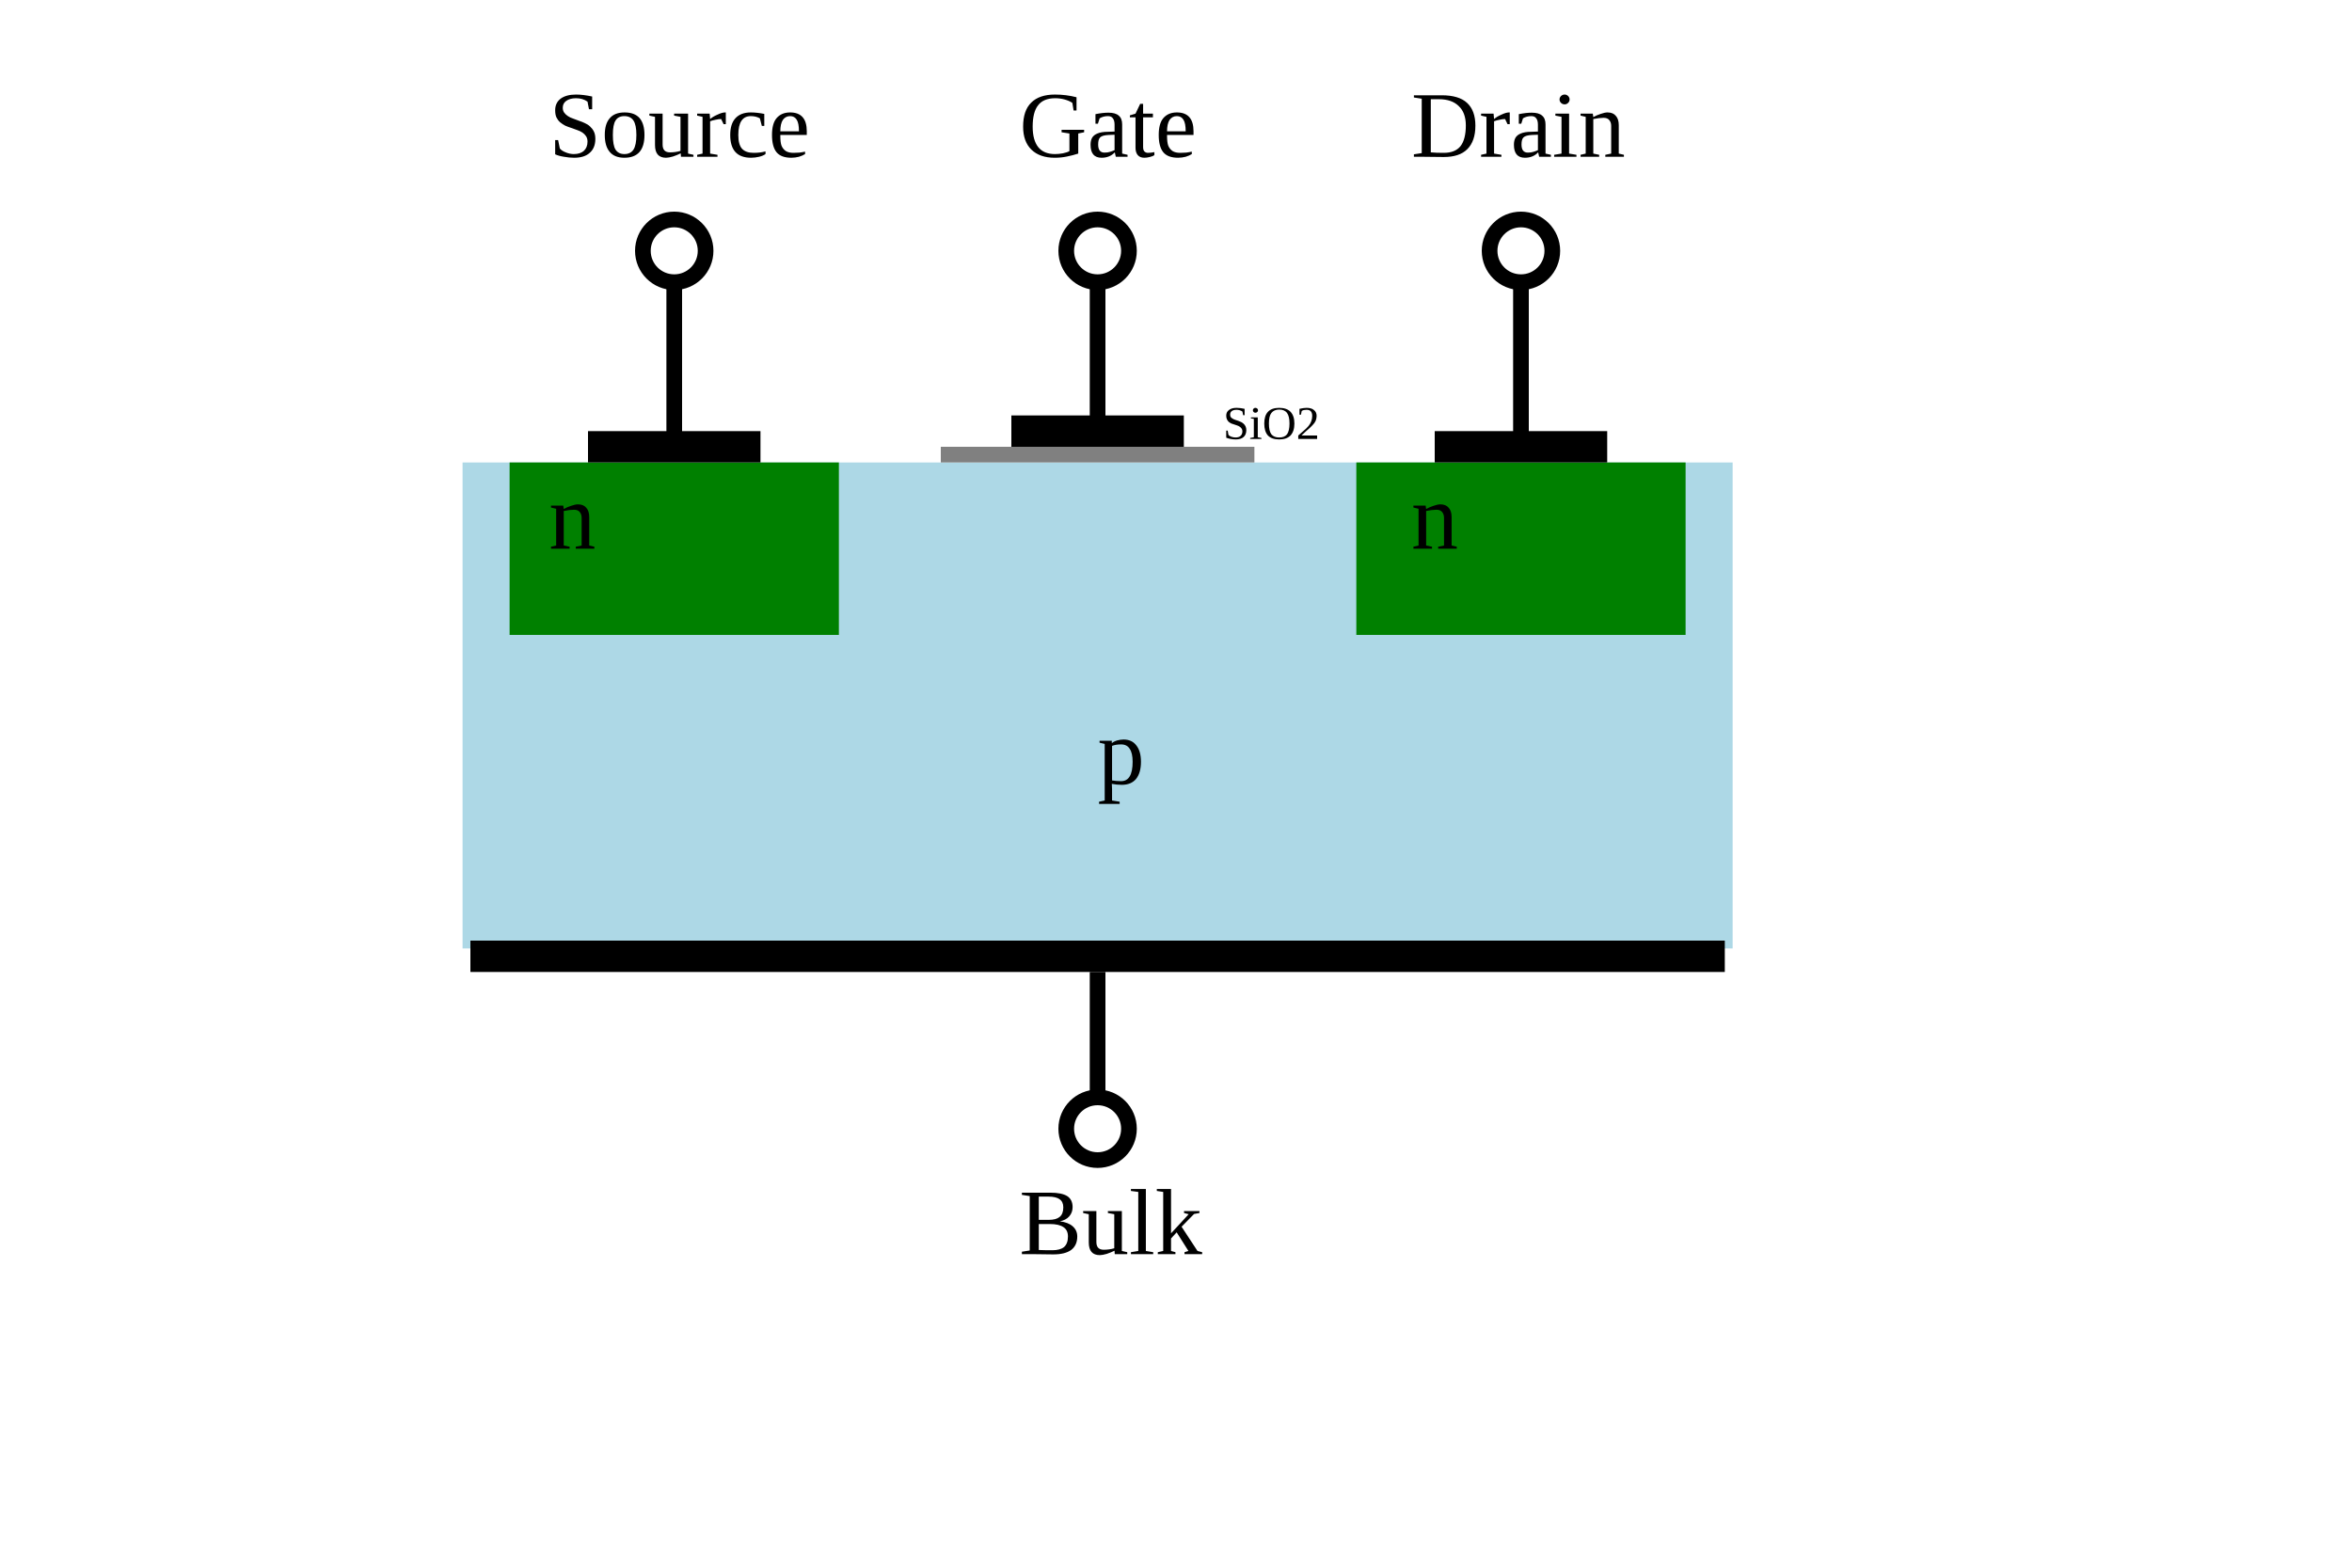
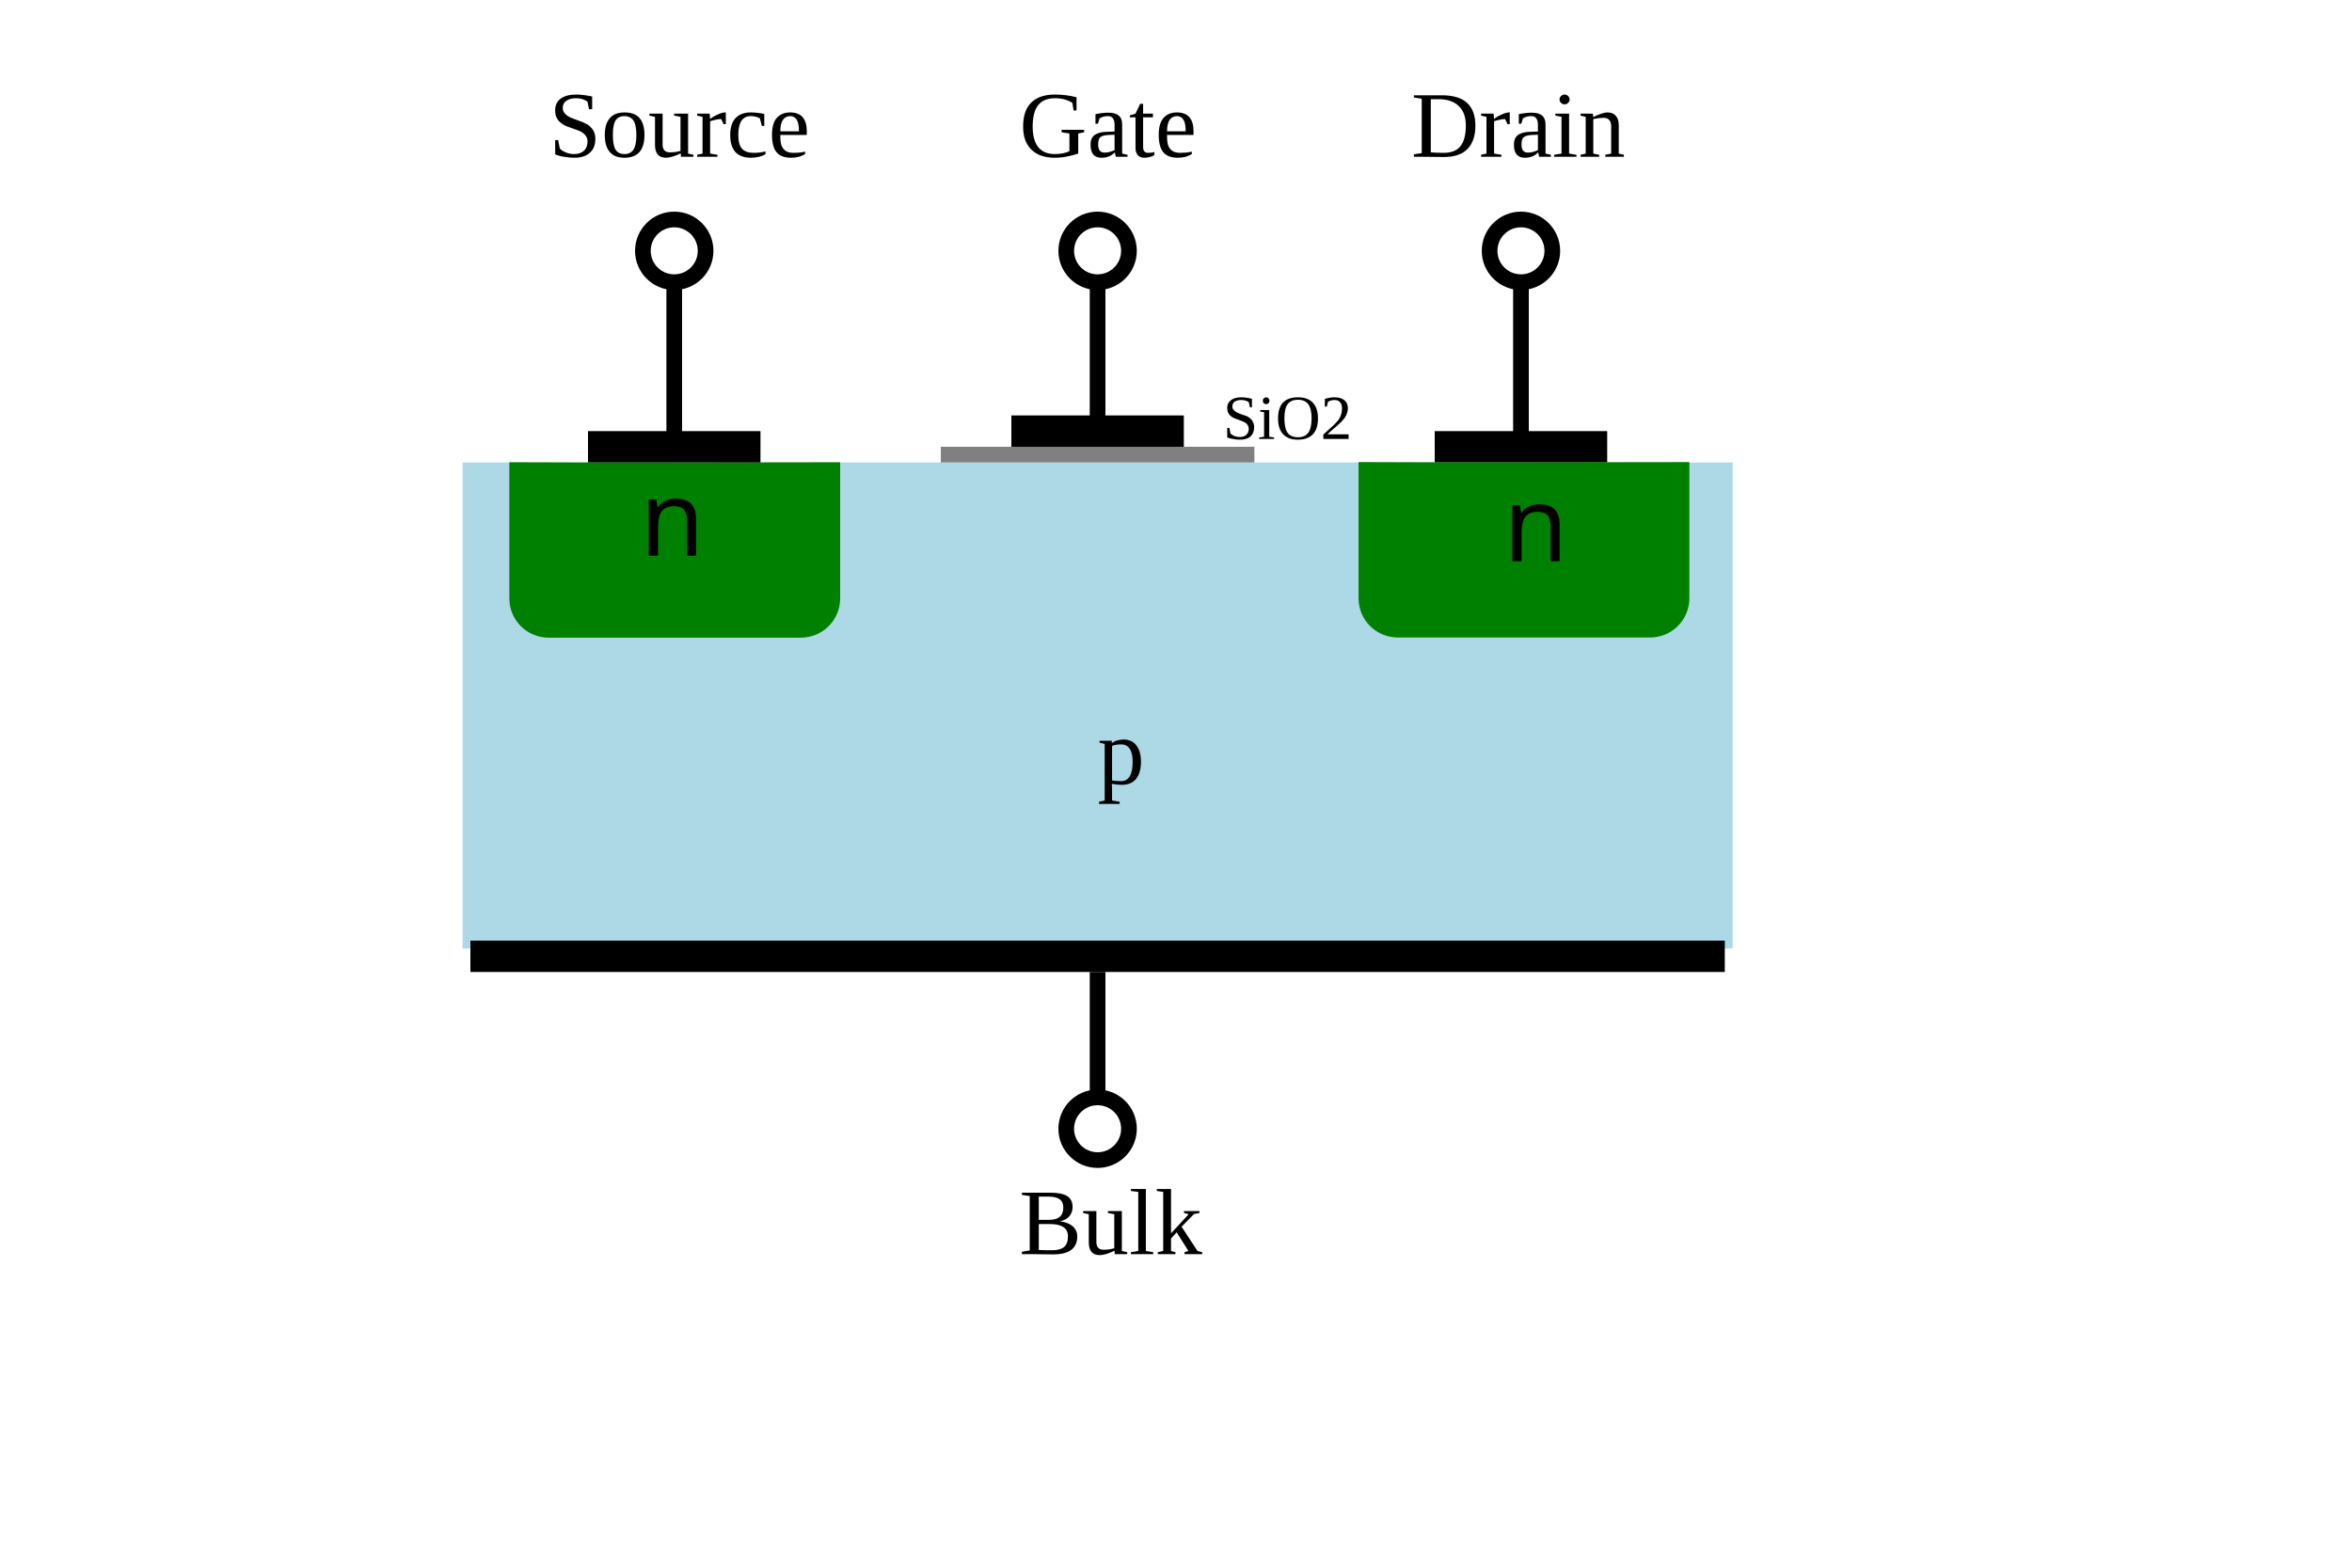
- <svg xmlns="http://www.w3.org/2000/svg" width="150px" height="100px" viewBox="0.0 0.0 150.00 100.00" viewPort="0 0 150 100" version="1.1">
-   <rect x="30" y="30" width="80" height="30" style="stroke:lightblue;fill:lightblue" />
-   <rect x="33" y="30" width="20" height="10" style="stroke:green;fill:green" />
-   <text x="35" y="35" font-size="6">n</text>
-   <rect x="87" y="30" width="20" height="10" style="stroke:green;fill:green" />
-   <text x="90" y="35" font-size="6">n</text>
-   <line x1="60" y1="29" x2="80" y2="29" style="stroke:grey;" />
-   <text x="78" y="28" font-size="3">SiO2</text>
-   <text x="70" y="50" font-size="6">p</text>
-   <rect x="38" y="28" width="10" height="1" style="stroke:black;fill:black" />
-   <line x1="43" y1="18" x2="43" y2="28" style="stroke:black" />
-   <circle cx="43" cy="16" r="2" style="stroke:black;fill:none" />
-   <text x="35" y="10" font-size="6">Source</text>
-   <rect x="65" y="27" width="10" height="1" style="stroke:black;fill:black" />
-   <line x1="70" y1="18" x2="70" y2="28" style="stroke:black" />
-   <circle cx="70" cy="16" r="2" style="stroke:black;fill:none" />
-   <text x="65" y="10" font-size="6">Gate</text>
-   <rect x="92" y="28" width="10" height="1" style="stroke:black;fill:black" />
-   <line x1="97" y1="18" x2="97" y2="28" style="stroke:black" />
-   <circle cx="97" cy="16" r="2" style="stroke:black;fill:none" />
-   <text x="90" y="10" font-size="6">Drain</text>
-   <line x1="30" y1="61" x2="110" y2="61" style="stroke:black;stroke-width:2px;stroke-linecap:butt;fill:none;" />
-   <line x1="70" y1="62" x2="70" y2="70" style="stroke:black" />
-   <circle cx="70" cy="72" r="2" style="stroke:black;fill:none" />
-   <text x="65" y="80" font-size="6">Bulk</text>
+ <svg xmlns="http://www.w3.org/2000/svg" width="150px" height="100px" viewBox="0.0 0.0 150.00 100.00" viewPort="0 0 150 100" version="1.1" id="svg50">
+   <defs id="defs54" />
+   <rect x="30" y="30" width="80" height="30" style="stroke:lightblue;fill:lightblue" id="rect2" />
+   <path style="fill:#008000;stroke:#008000;stroke-width:1.098" d="m 53.032,30.037 v 8.132 c 0,1.084 -0.873,1.957 -1.957,1.957 H 34.989 c -1.084,0 -1.957,-0.873 -1.957,-1.957 V 30.037 c 7.227,0.027 8.105,0.017 20,0 z" id="rect4" />
+   <text x="77.622" y="38.112" font-size="6" id="text10" style="font-size:6px" />
+   <line x1="60" y1="29" x2="80" y2="29" style="stroke:grey;" id="line12" />
+   <text x="78" y="28" font-size="4" id="text14">SiO2</text>
+   <text x="70" y="50" font-size="6" id="text16" style="font-size:6px">p</text>
+   <rect x="38" y="28" width="10" height="1" style="stroke:black;fill:black" id="rect18" />
+   <line x1="43" y1="18" x2="43" y2="28" style="stroke:black" id="line20" />
+   <circle cx="43" cy="16" r="2" style="stroke:black;fill:none" id="circle22" />
+   <text x="35" y="10" font-size="6" id="text24">Source</text>
+   <rect x="65" y="27" width="10" height="1" style="stroke:black;fill:black" id="rect26" />
+   <line x1="70" y1="18" x2="70" y2="28" style="stroke:black" id="line28" />
+   <circle cx="70" cy="16" r="2" style="stroke:black;fill:none" id="circle30" />
+   <text x="65" y="10" font-size="6" id="text32">Gate</text>
+   <rect x="92" y="28" width="10" height="1" style="stroke:black;fill:black" id="rect34" />
+   <line x1="97" y1="18" x2="97" y2="28" style="stroke:black" id="line36" />
+   <circle cx="97" cy="16" r="2" style="stroke:black;fill:none" id="circle38" />
+   <text x="90" y="10" font-size="6" id="text40">Drain</text>
+   <line x1="30" y1="61" x2="110" y2="61" style="stroke:black;stroke-width:2px;stroke-linecap:butt;fill:none;" id="line42" />
+   <line x1="70" y1="62" x2="70" y2="70" style="stroke:black" id="line44" />
+   <circle cx="70" cy="72" r="2" style="stroke:black;fill:none" id="circle46" />
+   <text x="65" y="80" font-size="6" id="text48">Bulk</text>
+   <path style="fill:#008000;stroke:#008000;stroke-width:1.098" d="m 107.191,30.026 v 8.132 c 0,1.084 -0.873,1.957 -1.957,1.957 H 89.148 c -1.084,0 -1.957,-0.873 -1.957,-1.957 v -8.132 c 7.227,0.027 8.105,0.017 20,0 z" id="rect4-3" />
+   <text xml:space="preserve" style="font-style:normal;font-weight:normal;font-size:6.667px;line-height:1.25;font-family:sans-serif;letter-spacing:0px;word-spacing:0px;fill:#000000;fill-opacity:1;stroke:none;" x="95.888" y="35.807" id="text887">
+     <tspan id="tspan885" x="95.888" y="35.807">n</tspan>
+   </text>
+   <text xml:space="preserve" style="font-style:normal;font-weight:normal;font-size:6.667px;line-height:1.25;font-family:sans-serif;letter-spacing:0px;word-spacing:0px;fill:#000000;fill-opacity:1;stroke:none" x="40.812" y="35.442" id="text887-3">
+     <tspan id="tspan885-6" x="40.812" y="35.442">n</tspan>
+   </text>
</svg>
